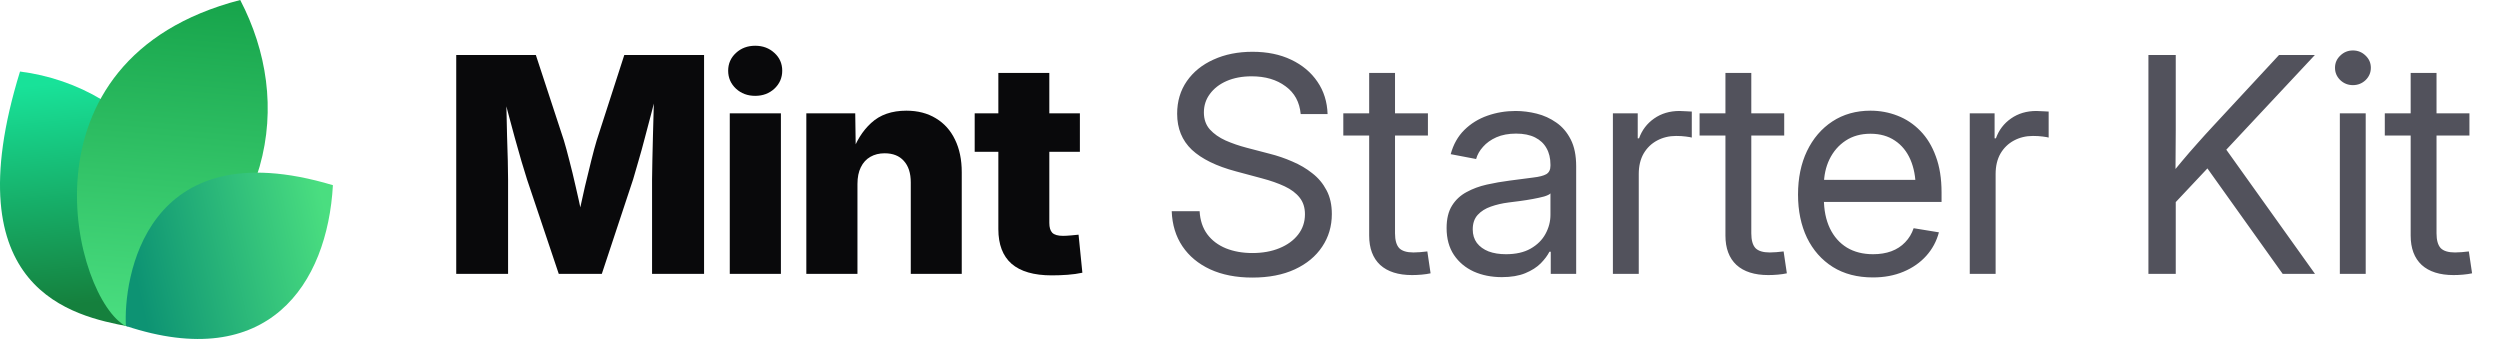
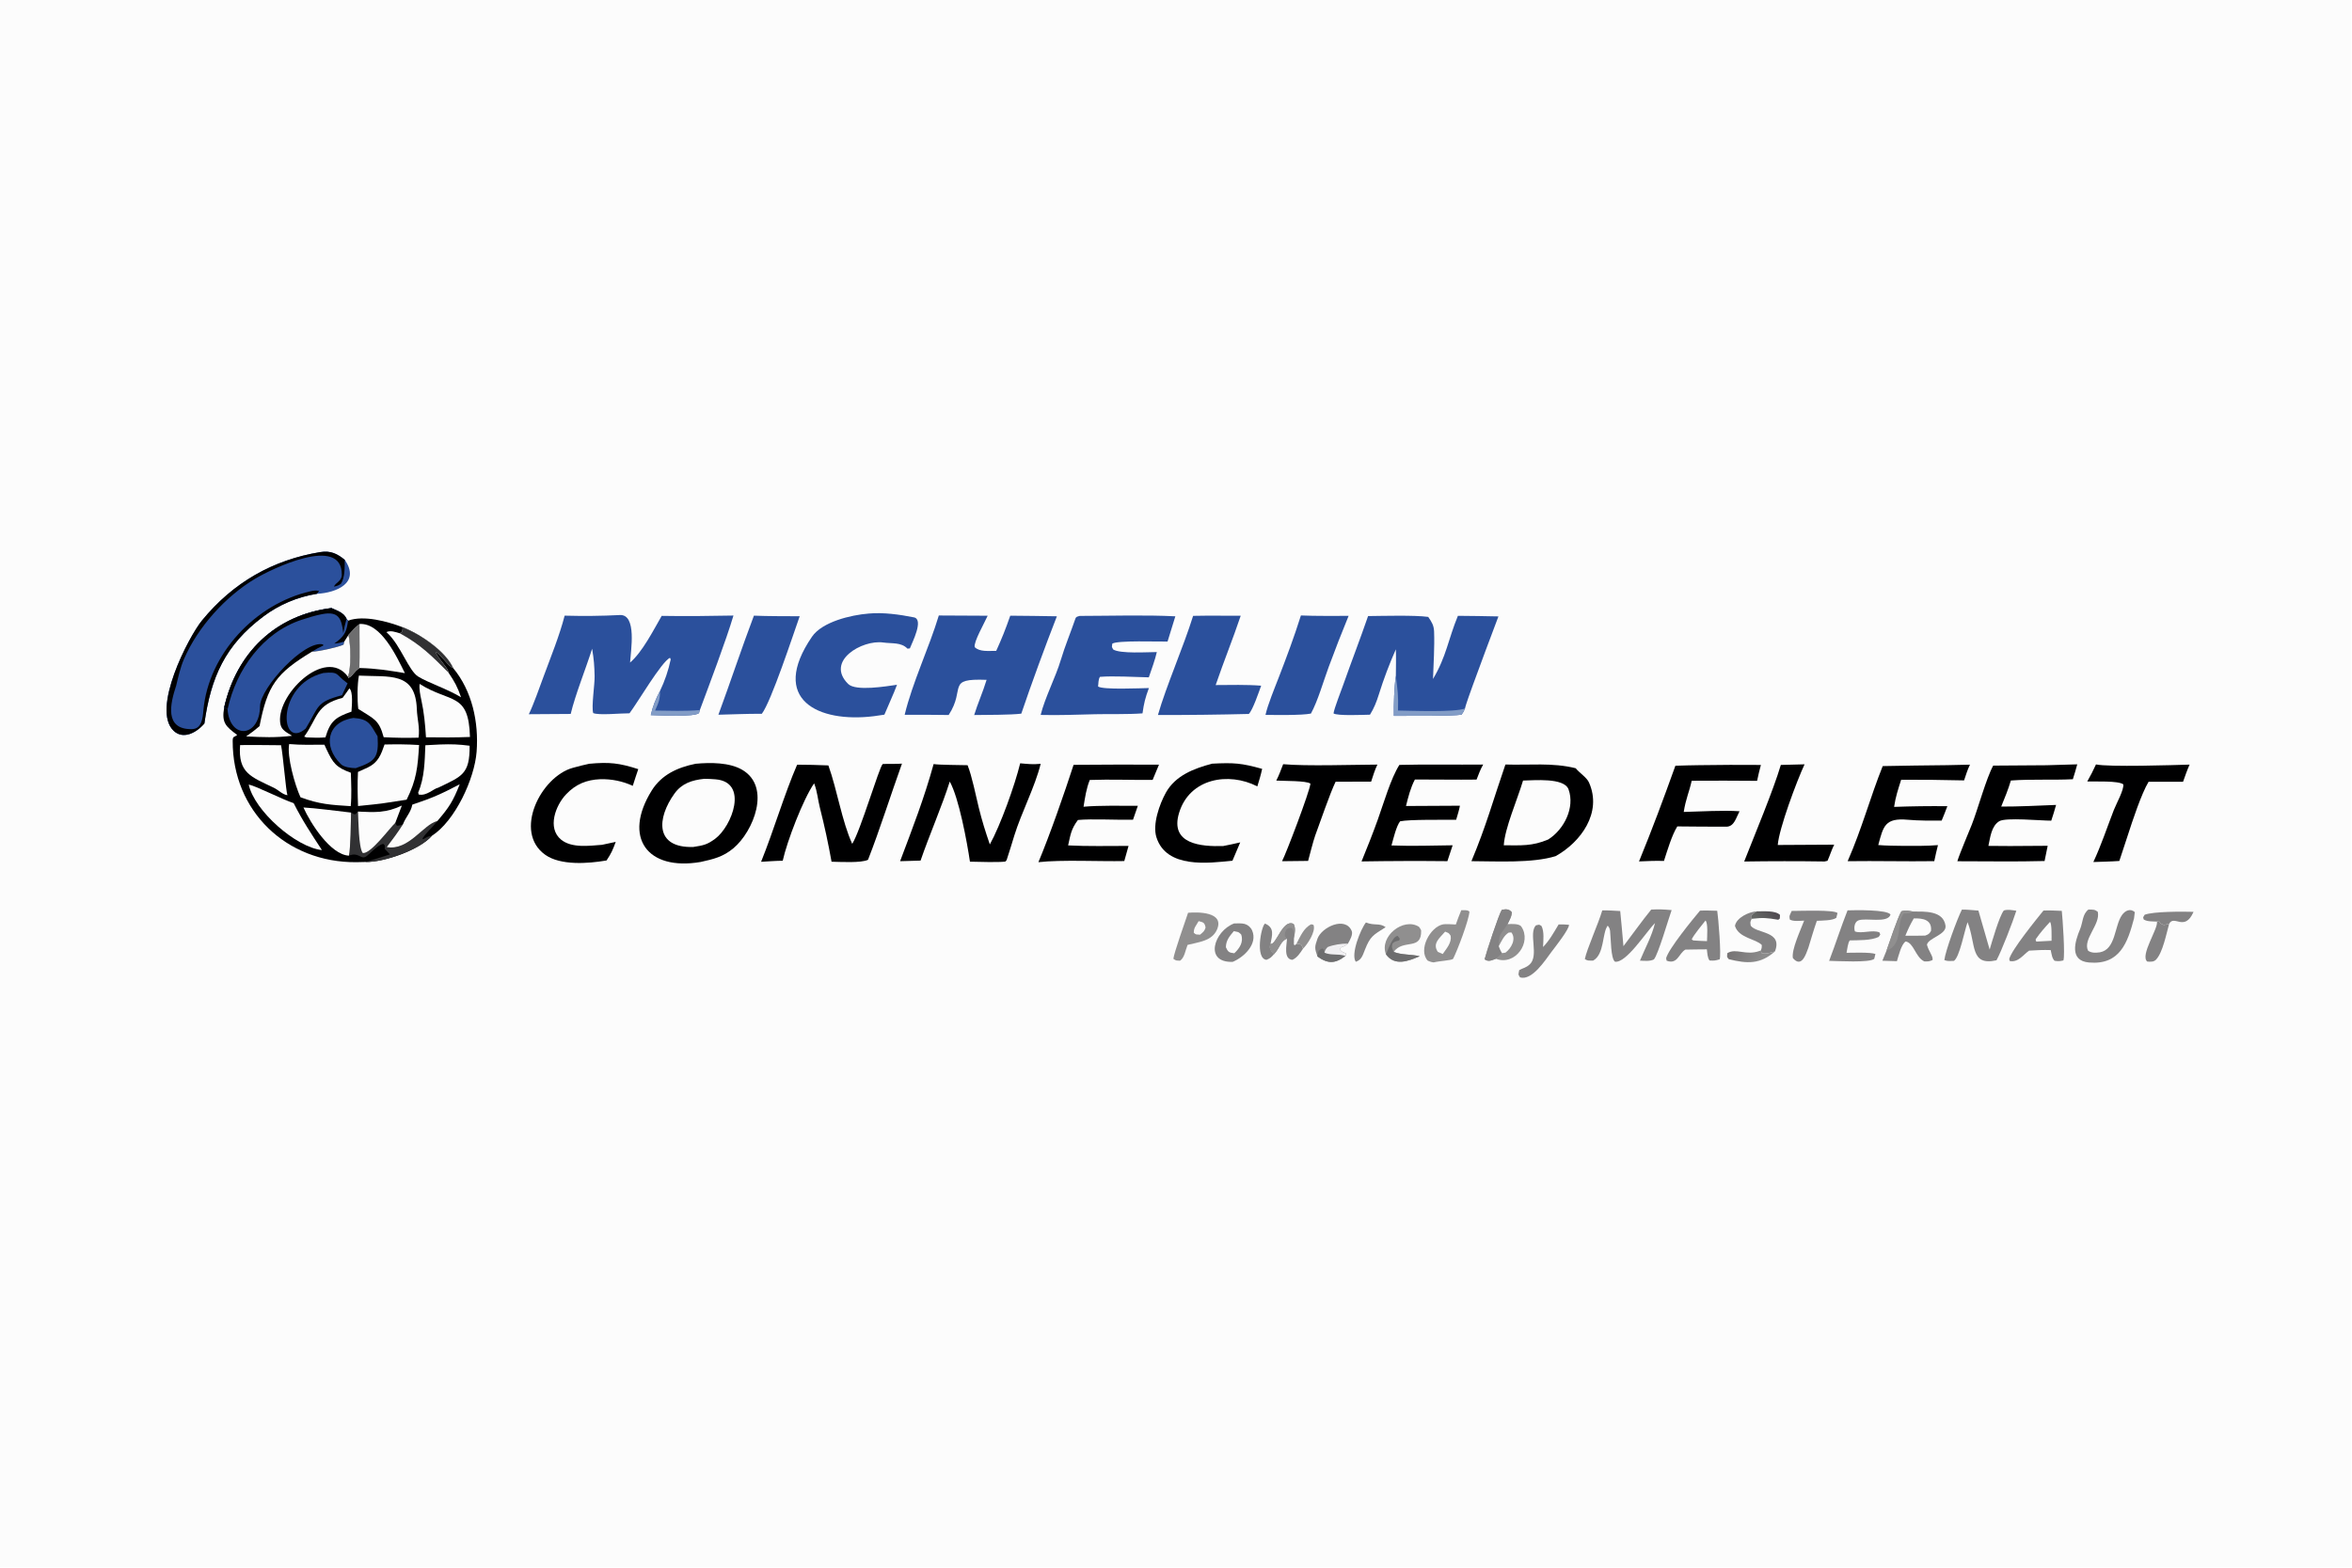
- <svg xmlns="http://www.w3.org/2000/svg" width="177" height="24" viewBox="0 0 177 24" fill="none">
-   <path d="M9.061 23.108C5.268 22.377 -3.391 20.627 1.417 5.064C9.634 6.099 16.973 14.064 9.061 23.108Z" fill="url(#paint0_linear_17557_2020)" />
-   <path d="M8.919 23.094C5.276 21.222 0.784 4.209 17.007 0C20.757 7.193 19.621 16.545 8.919 23.094Z" fill="url(#paint1_linear_17557_2020)" />
-   <path d="M8.914 23.079C8.735 19.882 10.159 9.085 23.57 13.111C23.181 20.123 18.984 26.418 8.914 23.079Z" fill="url(#paint2_linear_17557_2020)" />
-   <path d="M32.301 19.392V3.894H37.938L39.925 9.948C40.036 10.315 40.164 10.787 40.31 11.362C40.462 11.938 40.611 12.552 40.757 13.204C40.91 13.855 41.048 14.483 41.173 15.086C41.305 15.682 41.412 16.192 41.495 16.615H40.695C40.771 16.192 40.871 15.682 40.996 15.086C41.128 14.49 41.267 13.866 41.412 13.214C41.565 12.562 41.714 11.948 41.86 11.373C42.005 10.79 42.133 10.315 42.244 9.948L44.2 3.894H49.848V19.392H46.166V12.704C46.166 12.357 46.173 11.917 46.187 11.383C46.2 10.849 46.214 10.27 46.228 9.646C46.249 9.022 46.266 8.391 46.28 7.753C46.301 7.115 46.311 6.519 46.311 5.964H46.623C46.485 6.561 46.332 7.181 46.166 7.826C45.999 8.471 45.833 9.102 45.666 9.719C45.507 10.336 45.351 10.901 45.198 11.414C45.053 11.928 44.928 12.357 44.824 12.704L42.608 19.392H39.561L37.314 12.704C37.203 12.357 37.072 11.928 36.919 11.414C36.773 10.901 36.614 10.34 36.441 9.729C36.274 9.112 36.104 8.481 35.931 7.836C35.764 7.192 35.608 6.567 35.463 5.964H35.827C35.834 6.512 35.844 7.105 35.858 7.743C35.872 8.374 35.886 9.005 35.9 9.636C35.92 10.26 35.938 10.839 35.952 11.373C35.965 11.907 35.972 12.351 35.972 12.704V19.392H32.301ZM51.668 19.392V8.024H55.288V19.392H51.668ZM53.468 6.786C52.927 6.786 52.473 6.616 52.105 6.276C51.738 5.93 51.554 5.507 51.554 5.007C51.554 4.508 51.738 4.088 52.105 3.749C52.473 3.409 52.927 3.239 53.468 3.239C54.009 3.239 54.463 3.409 54.83 3.749C55.198 4.082 55.382 4.501 55.382 5.007C55.382 5.507 55.198 5.93 54.83 6.276C54.463 6.616 54.009 6.786 53.468 6.786ZM60.708 13.027V19.392H57.088V8.024H60.551L60.593 10.967H60.281C60.593 10.024 61.061 9.268 61.685 8.7C62.309 8.124 63.138 7.836 64.171 7.836C64.975 7.836 65.672 8.017 66.262 8.377C66.851 8.731 67.302 9.234 67.614 9.885C67.933 10.537 68.092 11.307 68.092 12.194V19.392H64.483V12.912C64.483 12.26 64.32 11.754 63.994 11.394C63.675 11.033 63.221 10.853 62.632 10.853C62.25 10.853 61.914 10.936 61.623 11.102C61.332 11.269 61.106 11.515 60.947 11.841C60.787 12.16 60.708 12.555 60.708 13.027ZM76.456 8.024V10.749H69.008V8.024H76.456ZM70.683 5.163H74.292V15.783C74.292 16.102 74.361 16.334 74.5 16.48C74.646 16.625 74.899 16.698 75.259 16.698C75.405 16.698 75.596 16.688 75.831 16.667C76.074 16.646 76.251 16.629 76.362 16.615L76.632 19.309C76.313 19.378 75.963 19.427 75.582 19.455C75.207 19.482 74.836 19.496 74.469 19.496C73.2 19.496 72.25 19.222 71.619 18.674C70.995 18.127 70.683 17.308 70.683 16.22V5.163Z" fill="#09090B" />
-   <path d="M88.667 19.652C87.523 19.652 86.528 19.458 85.682 19.07C84.843 18.681 84.188 18.137 83.716 17.437C83.245 16.736 82.992 15.908 82.957 14.951H84.933C84.968 15.596 85.148 16.14 85.474 16.584C85.8 17.021 86.24 17.354 86.795 17.582C87.35 17.804 87.974 17.915 88.667 17.915C89.388 17.915 90.026 17.801 90.581 17.572C91.143 17.343 91.583 17.024 91.902 16.615C92.228 16.199 92.391 15.717 92.391 15.169C92.391 14.698 92.266 14.306 92.017 13.994C91.767 13.675 91.413 13.408 90.956 13.193C90.498 12.978 89.954 12.787 89.323 12.621L87.502 12.132C86.123 11.765 85.082 11.255 84.382 10.603C83.689 9.944 83.342 9.095 83.342 8.055C83.342 7.174 83.571 6.404 84.028 5.746C84.486 5.087 85.117 4.577 85.921 4.217C86.726 3.849 87.645 3.666 88.678 3.666C89.718 3.666 90.63 3.853 91.413 4.227C92.204 4.602 92.824 5.122 93.275 5.787C93.726 6.446 93.965 7.209 93.993 8.076H92.089C92.013 7.23 91.656 6.574 91.018 6.11C90.387 5.638 89.586 5.403 88.615 5.403C87.95 5.403 87.36 5.513 86.847 5.735C86.341 5.957 85.946 6.262 85.661 6.651C85.377 7.032 85.235 7.469 85.235 7.961C85.235 8.447 85.377 8.849 85.661 9.168C85.946 9.48 86.317 9.74 86.774 9.948C87.232 10.149 87.724 10.319 88.251 10.457L89.884 10.884C90.439 11.023 90.977 11.206 91.496 11.435C92.023 11.657 92.495 11.934 92.911 12.267C93.334 12.593 93.67 12.995 93.92 13.474C94.17 13.945 94.294 14.504 94.294 15.149C94.294 16.015 94.066 16.788 93.608 17.468C93.157 18.148 92.512 18.681 91.673 19.07C90.834 19.458 89.832 19.652 88.667 19.652ZM101.097 8.024V9.594H95.106V8.024H101.097ZM96.937 5.163H98.767V16.521C98.767 17 98.865 17.347 99.059 17.562C99.26 17.77 99.6 17.874 100.078 17.874C100.21 17.874 100.366 17.867 100.546 17.853C100.733 17.832 100.903 17.815 101.056 17.801L101.285 19.351C101.097 19.392 100.886 19.423 100.65 19.444C100.414 19.465 100.189 19.475 99.974 19.475C98.996 19.475 98.244 19.236 97.717 18.758C97.197 18.272 96.937 17.579 96.937 16.677V5.163ZM106.33 19.621C105.595 19.621 104.932 19.489 104.343 19.226C103.754 18.955 103.285 18.564 102.939 18.05C102.592 17.53 102.419 16.896 102.419 16.147C102.419 15.495 102.547 14.965 102.804 14.556C103.06 14.146 103.403 13.828 103.833 13.599C104.263 13.363 104.742 13.186 105.269 13.068C105.796 12.95 106.333 12.857 106.881 12.787C107.574 12.69 108.132 12.617 108.555 12.569C108.978 12.52 109.287 12.441 109.481 12.33C109.675 12.212 109.772 12.014 109.772 11.737V11.654C109.772 11.203 109.679 10.815 109.492 10.489C109.311 10.163 109.041 9.91 108.68 9.729C108.32 9.549 107.872 9.459 107.338 9.459C106.805 9.459 106.34 9.546 105.945 9.719C105.556 9.892 105.241 10.118 104.998 10.395C104.755 10.665 104.593 10.953 104.509 11.258L102.71 10.915C102.897 10.222 103.22 9.65 103.677 9.199C104.135 8.748 104.679 8.412 105.31 8.19C105.941 7.968 106.607 7.857 107.307 7.857C107.8 7.857 108.295 7.92 108.795 8.044C109.301 8.169 109.765 8.381 110.188 8.679C110.611 8.97 110.951 9.369 111.208 9.875C111.464 10.374 111.593 11.005 111.593 11.768V19.392H109.793V17.822H109.7C109.568 18.085 109.363 18.359 109.086 18.643C108.809 18.921 108.444 19.153 107.994 19.34C107.543 19.527 106.988 19.621 106.33 19.621ZM106.621 17.998C107.321 17.998 107.904 17.867 108.368 17.603C108.84 17.333 109.19 16.986 109.419 16.563C109.654 16.133 109.772 15.682 109.772 15.211V13.692C109.703 13.769 109.554 13.841 109.325 13.911C109.096 13.973 108.829 14.032 108.524 14.088C108.226 14.143 107.921 14.192 107.609 14.233C107.304 14.275 107.033 14.309 106.798 14.337C106.354 14.393 105.938 14.49 105.549 14.628C105.168 14.76 104.86 14.954 104.624 15.211C104.388 15.467 104.27 15.811 104.27 16.241C104.27 16.615 104.367 16.934 104.561 17.198C104.762 17.461 105.04 17.662 105.393 17.801C105.747 17.933 106.156 17.998 106.621 17.998ZM114.193 19.392V8.024H115.951V9.792H116.045C116.253 9.209 116.61 8.741 117.116 8.388C117.622 8.034 118.219 7.857 118.905 7.857C119.058 7.857 119.217 7.864 119.384 7.878C119.55 7.885 119.682 7.892 119.779 7.899V9.74C119.716 9.719 119.578 9.695 119.363 9.667C119.155 9.639 118.922 9.625 118.666 9.625C118.174 9.625 117.726 9.733 117.324 9.948C116.922 10.163 116.603 10.471 116.367 10.874C116.138 11.276 116.024 11.758 116.024 12.319V19.392H114.193ZM126.322 8.024V9.594H120.33V8.024H126.322ZM122.161 5.163H123.992V16.521C123.992 17 124.089 17.347 124.283 17.562C124.484 17.77 124.824 17.874 125.302 17.874C125.434 17.874 125.59 17.867 125.77 17.853C125.958 17.832 126.127 17.815 126.28 17.801L126.509 19.351C126.322 19.392 126.11 19.423 125.874 19.444C125.639 19.465 125.413 19.475 125.198 19.475C124.221 19.475 123.468 19.236 122.941 18.758C122.421 18.272 122.161 17.579 122.161 16.677V5.163ZM132.604 19.642C131.502 19.642 130.555 19.396 129.765 18.903C128.974 18.404 128.364 17.714 127.934 16.834C127.511 15.946 127.3 14.927 127.3 13.775C127.3 12.611 127.511 11.584 127.934 10.697C128.364 9.802 128.964 9.102 129.734 8.596C130.51 8.089 131.408 7.836 132.428 7.836C133.1 7.836 133.738 7.954 134.341 8.19C134.952 8.426 135.489 8.783 135.954 9.261C136.425 9.74 136.793 10.343 137.056 11.071C137.327 11.792 137.462 12.645 137.462 13.63V14.296H128.433V12.735H136.463L135.631 13.297C135.631 12.541 135.506 11.876 135.257 11.3C135.007 10.725 134.643 10.277 134.165 9.958C133.686 9.632 133.107 9.469 132.428 9.469C131.748 9.469 131.162 9.632 130.67 9.958C130.177 10.284 129.796 10.725 129.526 11.279C129.262 11.827 129.13 12.441 129.13 13.12V14.046C129.13 14.864 129.273 15.572 129.557 16.168C129.841 16.757 130.243 17.211 130.763 17.53C131.283 17.842 131.901 17.998 132.615 17.998C133.093 17.998 133.523 17.929 133.905 17.79C134.293 17.645 134.619 17.433 134.882 17.156C135.153 16.879 135.354 16.546 135.486 16.157L137.275 16.449C137.108 17.08 136.81 17.634 136.38 18.113C135.95 18.591 135.413 18.966 134.768 19.236C134.123 19.507 133.402 19.642 132.604 19.642ZM139.459 19.392V8.024H141.217V9.792H141.311C141.519 9.209 141.876 8.741 142.382 8.388C142.888 8.034 143.485 7.857 144.171 7.857C144.324 7.857 144.483 7.864 144.649 7.878C144.816 7.885 144.948 7.892 145.045 7.899V9.74C144.982 9.719 144.844 9.695 144.629 9.667C144.421 9.639 144.188 9.625 143.932 9.625C143.439 9.625 142.992 9.733 142.59 9.948C142.188 10.163 141.869 10.471 141.633 10.874C141.404 11.276 141.29 11.758 141.29 12.319V19.392H139.459ZM153.429 14.961V12.715C153.783 12.257 154.136 11.82 154.49 11.404C154.844 10.981 155.204 10.565 155.572 10.156C155.939 9.74 156.314 9.327 156.695 8.918L161.355 3.894H163.893L157.277 10.967H157.184L153.429 14.961ZM152.108 19.392V3.894H154.043V9.241L154.022 12.559L154.043 13.505V19.392H152.108ZM161.615 19.392L155.967 11.477L157.173 9.969L163.903 19.392H161.615ZM165.661 19.392V8.024H167.492V19.392H165.661ZM166.587 6.027C166.24 6.027 165.942 5.909 165.692 5.673C165.443 5.43 165.318 5.139 165.318 4.799C165.318 4.459 165.443 4.172 165.692 3.936C165.942 3.693 166.24 3.572 166.587 3.572C166.934 3.572 167.232 3.693 167.482 3.936C167.731 4.172 167.856 4.459 167.856 4.799C167.856 5.139 167.731 5.43 167.482 5.673C167.232 5.909 166.934 6.027 166.587 6.027ZM174.836 8.024V9.594H168.844V8.024H174.836ZM170.675 5.163H172.506V16.521C172.506 17 172.603 17.347 172.797 17.562C172.998 17.77 173.338 17.874 173.816 17.874C173.948 17.874 174.104 17.867 174.284 17.853C174.472 17.832 174.641 17.815 174.794 17.801L175.023 19.351C174.836 19.392 174.624 19.423 174.388 19.444C174.153 19.465 173.927 19.475 173.712 19.475C172.735 19.475 171.982 19.236 171.455 18.758C170.935 18.272 170.675 17.579 170.675 16.677V5.163Z" fill="#52525C" />
+ <svg xmlns="http://www.w3.org/2000/svg" width="1409" height="939" viewBox="0 0 1409 939">
+   <path fill="#FCFCFC" transform="scale(1.12861 1.12861)" d="M0 0L1248 0L1248 832L0 832L0 0Z" />
+   <path fill="#000001" transform="scale(1.12861 1.12861)" d="M118.979 375.659C125.547 346.613 146.181 326.523 175.941 322.826C179.236 324.33 182.563 325.362 183.945 328.555L184.748 329.521C193 326.45 205.698 329.931 213.698 332.992C222.823 336.489 236.513 345.683 240.513 354.656C250.641 366.827 254.158 383.47 252.991 399.038C251.909 413.451 241.58 435.835 229.191 443.777C222.81 451.158 203.794 457.85 194.007 457.629C192.377 457.687 190.747 457.724 189.116 457.739C152.039 458.025 123.384 430.657 123.511 393.314C123.52 390.659 124.332 391.549 125.896 390.17C119.697 385.626 117.603 383.618 118.979 375.659Z" />
+   <path fill="#2B509C" transform="scale(1.12861 1.12861)" d="M118.979 375.659C125.547 346.613 146.181 326.523 175.941 322.826C179.236 324.33 182.563 325.362 183.945 328.555L184.748 329.521C184.11 334.483 183.206 337.231 179.093 340.449C178.553 340.869 178.002 341.276 177.441 341.669C179.407 341.565 180.848 341.108 182.743 340.624L182.35 342.252C179.918 343.518 168.215 346.107 165.626 345.95C167.958 344.494 169.049 343.884 171.569 342.755L171.487 342.142C161.736 339.568 138.172 365.117 138.034 374.895C137.797 391.704 121.882 392.722 120.775 376.492L118.979 375.659Z" />
+   <path fill="#000001" transform="scale(1.12861 1.12861)" d="M118.979 375.659C125.547 346.613 146.181 326.523 175.941 322.826C179.236 324.33 182.563 325.362 183.945 328.555C183.178 331.197 182.75 333.382 182.22 336.072C181.294 328.497 179.865 324.412 171.14 326.013C167.412 326.697 163.135 328.049 160.035 329.071C139.342 335.889 125.376 355.632 120.874 376.286C120.841 376.355 120.808 376.423 120.775 376.492L118.979 375.659Z" />
+   <path fill="#FCFCFC" transform="scale(1.12861 1.12861)" d="M184.972 337.091C186.206 342.095 186.503 354.587 184.705 359.272C172.569 342.72 145.501 369.963 148.913 384.756C149.623 387.838 152.494 388.975 155.013 390.629C146.202 391.7 139.523 391.429 130.657 390.957C133.456 389.043 135.168 387.72 137.757 385.522C141.955 363.917 146.542 357.484 165.626 345.95C168.215 346.107 179.918 343.518 182.35 342.252L182.743 340.624L184.972 337.091Z" />
+   <path fill="#313133" transform="scale(1.12861 1.12861)" d="M190.026 430.871C198.923 431.335 204.993 431.648 213.273 427.699L209.79 436.888L210.68 438.397C212.198 438.322 212.519 438.131 213.897 437.609C211.106 442.033 208.423 445.559 205.274 449.726C217.018 451.811 224.692 437.606 232.121 435.918L231.779 436.363C229.112 439.776 226.661 441.521 224.241 445.189L224.591 445.534C226.165 444.709 227.47 443.791 229.191 443.777C222.81 451.158 203.794 457.85 194.007 457.629C196.349 457.038 203.89 454.556 206.998 453.614L204.192 450.658L204.299 448.903L203.48 448.033C200.512 448.345 195.784 453.965 194.086 454.856C191.342 456.297 190.326 452.208 185.206 454.274C186.093 450.554 186.231 436.072 186.335 431.399C187.324 432.098 187.364 432.036 188.553 432.351L190.026 430.871Z" />
+   <path fill="#FCFCFC" transform="scale(1.12861 1.12861)" d="M190.026 430.871C198.923 431.335 204.993 431.648 213.273 427.699L209.79 436.888C207.031 439.34 196.53 453.806 192.501 452.814C190.315 449.709 190.282 435.529 190.026 430.871Z" />
+   <path fill="#FCFCFC" transform="scale(1.12861 1.12861)" d="M213.698 332.992C222.823 336.489 236.513 345.683 240.513 354.656C238.032 353.842 234.994 348.713 231.77 346.322L231.367 346.567C233.763 351.188 237.783 354.438 238.047 357.084C241.244 361.791 242.893 364.79 244.718 370.166C236.995 365.561 227.355 362.524 221.967 359.188C216.918 356.062 212.712 342.721 205.671 336.123L205.1 335.593C207.225 334.509 210.03 335.58 212.26 336.232C213.933 335.161 213.61 334.699 213.698 332.992Z" />
+   <path fill="#313133" transform="scale(1.12861 1.12861)" d="M213.698 332.992C222.823 336.489 236.513 345.683 240.513 354.656C238.032 353.842 234.994 348.713 231.77 346.322L231.367 346.567C233.763 351.188 237.783 354.438 238.047 357.084C229.163 348.217 223.328 342.259 212.26 336.232C213.933 335.161 213.61 334.699 213.698 332.992Z" />
+   <path fill="#FCFCFC" transform="scale(1.12861 1.12861)" d="M190.858 331.275C202.278 330.558 210.619 348.692 214.906 357.366C206.084 355.93 199.654 354.851 190.734 354.647C187.892 356.603 186.756 359.42 184.862 359.886L184.705 359.272C186.503 354.587 186.206 342.095 184.972 337.091C187.108 334.75 188.419 333.28 190.858 331.275Z" />
+   <path fill="#6D6D6E" transform="scale(1.12861 1.12861)" d="M184.972 337.091C187.108 334.75 188.419 333.28 190.858 331.275C190.777 338.223 191.15 348.052 190.734 354.647C187.892 356.603 186.756 359.42 184.862 359.886L184.705 359.272C186.503 354.587 186.206 342.095 184.972 337.091Z" />
+   <path fill="#FCFCFC" transform="scale(1.12861 1.12861)" d="M218.844 427.188C229.686 423.564 234.03 421.608 244.02 416.374C240.445 425.414 238.42 428.599 232.121 435.918C224.692 437.606 217.018 451.811 205.274 449.726C208.423 445.559 211.106 442.033 213.897 437.609C215.413 433.678 218.119 431.277 218.844 427.188Z" />
+   <path fill="#FCFCFC" transform="scale(1.12861 1.12861)" d="M161.066 428.69C166.974 428.976 179.94 430.667 186.335 431.399C186.231 436.072 186.093 450.554 185.206 454.274C175.407 453.805 164.73 436.949 161.066 428.69Z" />
+   <path fill="#FCFCFC" transform="scale(1.12861 1.12861)" d="M190.507 358.679C206.624 359.527 220.6 356.378 221.261 376.59C221.421 381.464 222.95 386.515 222.155 391.636C215.5 391.799 210.304 391.725 203.655 391.394C201.151 381.905 198.273 381.624 190.162 376.359C189.606 371.575 189.621 363.326 190.507 358.679Z" />
+   <path fill="#FCFCFC" transform="scale(1.12861 1.12861)" d="M153.494 395.018C159.51 395.58 166.103 395.393 172.193 395.355C172.56 396.17 172.932 396.982 173.309 397.792C176.812 405.307 178.535 407.444 186.234 410.254C186.41 416.077 186.726 422.215 186.159 427.99C175.63 427.326 169.516 427.002 159.495 423.265C156.525 416.785 152.236 401.63 153.494 395.018Z" />
+   <path fill="#FCFCFC" transform="scale(1.12861 1.12861)" d="M204.119 395.251C210.747 395.12 215.846 395.123 222.446 395.529C221.737 407.271 221.113 413.977 215.837 424.559C212.732 425.016 209.63 425.492 206.532 425.987C201.774 426.831 194.987 427.388 190.047 427.928C189.814 421.406 189.69 416.317 190.016 409.822C191.793 409.05 193.556 408.248 195.305 407.415C200.81 404.734 202.235 400.638 204.119 395.251Z" />
+   <path fill="#2B509C" transform="scale(1.12861 1.12861)" d="M187.605 381.161C195.831 381.723 196.467 384.407 200.41 390.897C201.145 402.162 199.248 404.243 188.812 407.815C186.404 407.775 182.65 407.35 180.984 405.731C171.311 396.334 173.405 383.3 187.605 381.161Z" />
+   <path fill="#2B509C" transform="scale(1.12861 1.12861)" d="M171.618 357.295C180.291 356.472 177.952 358.064 184.045 362.447L184.502 362.771L181.542 369.103C167.559 372.781 169.442 375.018 162.279 386.786C148.512 398.745 146.262 363.601 171.618 357.295Z" />
+   <path fill="#FCFCFC" transform="scale(1.12861 1.12861)" d="M222.735 363.089C239.158 373.484 248.811 367.262 249.458 391.267C241.428 391.581 234.112 391.53 226.104 391.426C225.686 384.635 225.104 378.355 223.658 371.688C223.073 368.99 222.414 365.825 222.735 363.089Z" />
+   <path fill="#FCFCFC" transform="scale(1.12861 1.12861)" d="M233.715 395.243C239.508 395.033 243.558 395.158 249.278 395.913C249.397 411.13 245.162 412.109 232.647 418.174C230.13 418.645 226.483 422.756 222.208 421.797L221.981 420.716C225.361 412.909 225.427 404.102 225.785 395.651L233.715 395.243Z" />
+   <path fill="#FCFCFC" transform="scale(1.12861 1.12861)" d="M127.446 395.569C134.574 395.453 142.038 395.607 149.193 395.646C150.192 400.483 151.811 420.183 152.566 422.179C149.901 421.806 147.873 419.451 145.359 418.233C133.349 412.415 126.267 410.525 127.446 395.569Z" />
+   <path fill="#FCFCFC" transform="scale(1.12861 1.12861)" d="M132.029 416.524C135.815 417.23 150.065 424.532 155.88 426.402C160.585 435.771 165.167 442.553 170.876 451.308C157.139 449.885 134.958 430.419 132.029 416.524Z" />
+   <path fill="#FCFCFC" transform="scale(1.12861 1.12861)" d="M185.459 365.455C187.554 367.365 186.724 374.868 186.564 377.812C178.098 380.775 175.301 382.79 172.746 391.475C169.197 391.783 166.279 391.626 162.746 391.493L161.454 391.097C168.884 380.735 167.532 374.212 181.862 370.472C183.033 368.982 184.338 367.031 185.459 365.455Z" />
+   <path fill="#2B509C" transform="scale(1.12861 1.12861)" d="M351.224 326.969C364.232 327.199 376.325 327.041 389.318 326.797C385.442 339.892 376.471 363.561 371.479 376.972L371.013 378.59C368.551 380.769 349.944 379.772 345.435 379.659C346.557 374.778 347.976 371.311 350.282 366.909C352.871 361.549 354.797 355.893 356.019 350.067L355.614 349.214C351.057 351.438 338.696 372.614 334.138 378.691C329.536 378.648 317.874 379.875 314.873 378.576C313.834 375.245 315.727 363.379 315.621 358.927C315.488 353.362 315.255 350.063 314.292 344.418C310.871 355.265 305.445 368.545 302.925 379.035L280.702 379.181C283.079 374.386 286.555 364.52 288.52 359.195C292.217 349.175 297.131 337.05 299.708 326.852C309.634 327.116 319.203 327.037 329 326.528C338.187 326.05 334.804 345.606 334.433 351.768C340.938 346.228 346.811 334.628 351.224 326.969Z" />
+   <path fill="#829CC6" transform="scale(1.12861 1.12861)" d="M350.282 366.909C350.459 371.347 349.488 373.141 347.724 377.237C355.441 377.329 363.85 377.641 371.479 376.972L371.013 378.59C368.551 380.769 349.944 379.772 345.435 379.659C346.557 374.778 347.976 371.311 350.282 366.909Z" />
+   <path fill="#2B509C" transform="scale(1.12861 1.12861)" d="M773.851 326.941C781.023 326.991 788.195 327.097 795.365 327.257C790.758 339.407 786.226 351.584 781.769 363.789C781.016 365.904 777.901 374.375 777.628 376.133C776.94 377.739 776.803 378.005 775.796 379.425C771.181 380.25 745.843 380.026 739.867 380.044C739.726 373.965 740.055 364.701 740.92 358.711C740.944 354.271 741.088 349.081 740.913 344.715C737.403 352.685 734.485 360.38 731.887 368.686C730.666 372.589 729.368 375.951 727.186 379.434C723.821 379.489 709.754 380.157 707.833 378.749C708.186 376.083 711.843 366.817 713.023 363.466C717.292 351.348 722.002 339.212 726.179 327.071C734.062 326.993 750.892 326.516 758.102 327.514C759.95 330.223 761.093 331.953 761.214 335.333C761.511 343.606 760.917 352.193 760.644 360.466C767.771 348.47 768.675 339.545 773.851 326.941Z" />
+   <path fill="#829CC6" transform="scale(1.12861 1.12861)" d="M739.867 380.044C739.726 373.965 740.055 364.701 740.92 358.711C741.848 366.691 742.308 368.998 742.057 377.22C749.044 377.305 772.086 378.263 777.628 376.133C776.94 377.739 776.803 378.005 775.796 379.425C771.181 380.25 745.843 380.026 739.867 380.044Z" />
+   <path fill="#2B509C" transform="scale(1.12861 1.12861)" d="M108.49 384.12C103.923 389.404 97.047 392.6 92.194 388.011C80.103 376.575 100.146 338.033 107.247 329.373C123.764 309.232 144.782 297.254 170.014 293.102C175.576 292.186 179.161 294.082 183.004 297.221C191.495 309.507 178.413 314.742 168.247 315.253C157.928 316.894 148.164 321.026 139.801 327.291C119.438 342.547 111.936 359.627 108.49 384.12Z" />
+   <path fill="#000001" transform="scale(1.12861 1.12861)" d="M108.49 384.12C103.923 389.404 97.047 392.6 92.194 388.011C80.103 376.575 100.146 338.033 107.247 329.373C123.764 309.232 144.782 297.254 170.014 293.102C175.576 292.186 179.161 294.082 183.004 297.221C182.92 301.346 183.157 306.52 180.928 309.975C179.302 310.985 179.161 310.996 177.274 311.454C177.984 309.316 181.413 308.701 181.433 305.083C181.545 283.798 144.089 302.066 135.472 307.215C119.629 316.681 104.991 332.952 97.647 349.911C95.69 354.428 94.681 359.243 93.509 364.018C90.409 373.401 87.056 387.322 101.799 387.101C107.15 387.021 107.584 381.274 107.954 377.143C110.65 347.055 135.682 320.509 164.786 313.924C166.325 313.576 167.724 313.372 169.361 313.697L168.247 315.253C157.928 316.894 148.164 321.026 139.801 327.291C119.438 342.547 111.936 359.627 108.49 384.12Z" />
+   <path fill="#2B509C" transform="scale(1.12861 1.12861)" d="M498.324 326.766L524.25 326.895C522.494 330.837 516.707 340.882 517.376 343.558C520.004 346.198 524.797 345.512 528.791 345.547C531.907 338.679 533.747 334.044 536.242 326.874C544.418 326.89 552.8 327.082 560.991 327.186C554.894 342.793 547.401 363.201 542.103 378.882C536.538 379.595 523.25 379.531 517.096 379.613C518.855 373.757 521.662 367.6 523.682 360.933C501.881 360.086 512.854 365.384 503.548 379.599C495.765 379.486 487.982 379.45 480.199 379.492C484.294 362.346 493.113 344.033 498.324 326.766Z" />
+   <path fill="#000001" transform="scale(1.12861 1.12861)" d="M369.247 405.484C376.992 404.769 387.206 404.709 394.024 408.729C409.431 417.814 399.966 441.342 389.356 450.287C383.846 454.933 378.643 456.13 371.866 457.626C343.523 462.462 330.5 444.589 345.898 419.75C351.168 411.249 359.712 407.408 369.247 405.484Z" />
+   <path fill="#FCFCFC" transform="scale(1.12861 1.12861)" d="M373.738 413.487C375.789 413.464 377.652 413.581 379.687 413.737C397.591 415.11 388.546 438.735 379.549 445.353C375.267 448.504 373.274 448.823 368.002 449.665C347.55 450.287 348.594 434.414 358.014 421.313C361.916 415.886 367.3 414.168 373.738 413.487Z" />
+   <path fill="#000001" transform="scale(1.12861 1.12861)" d="M799.075 405.883C811.735 406.3 824.014 404.768 836.377 407.865C838.314 410.306 842.228 412.728 843.428 415.417C850.585 431.451 839.081 447.098 825.72 454.532C813.351 458.341 794.606 457.248 781.031 457.191C788.936 438.388 792.646 424.473 799.075 405.883Z" />
+   <path fill="#FCFCFC" transform="scale(1.12861 1.12861)" d="M808.432 414.396C814.111 414.322 830.276 412.703 832.587 419.101C836.064 428.728 830.228 440.374 821.791 445.687C813.253 449.307 807.361 448.8 798.207 448.765C798.757 439.614 805.382 424.629 808.432 414.396Z" />
+   <path fill="#2B509C" transform="scale(1.12861 1.12861)" d="M573.123 326.993C588.847 326.972 608.45 326.394 623.869 327.204L619.733 340.608C614.72 340.71 593.368 339.91 590.426 341.689C590.161 343.791 589.972 343.032 590.86 344.796C594.576 347.16 608.938 346.213 614.043 346.181C613.085 350.393 611.205 355.444 609.789 359.607C602.52 359.422 590.812 358.78 583.886 359.331C583.025 360.367 583.005 362.966 582.858 364.458C585.345 366.3 605.471 365.358 609.846 365.289C607.906 370.416 607.19 373.416 606.443 378.732C598.329 379.327 589.54 378.995 581.346 379.186C571.705 379.41 562.014 379.819 552.382 379.565C554.573 370.515 560.332 359.578 563.104 350.278C565.24 343.114 568.385 335.57 570.813 328.465C571.221 327.273 571.952 327.375 573.123 326.993Z" />
+   <path fill="#2B509C" transform="scale(1.12861 1.12861)" d="M461.088 325.74C468.835 325.024 477.478 326.238 485.092 327.753C490.51 328.83 484.177 341.104 482.947 344.245L481.681 344.366C478.348 340.876 473.499 341.771 468.841 341.11C457.587 339.515 437.91 350.994 450.226 363.134C454.252 367.102 470.431 364.363 476.13 363.553C475.202 366.148 473.965 368.893 472.874 371.447L469.438 379.418C467.554 379.723 465.665 379.996 463.772 380.238C434.358 383.858 408.158 371.441 430.999 338.036C436.387 330.156 451.541 326.501 461.088 325.74Z" />
+   <path fill="#2B509C" transform="scale(1.12861 1.12861)" d="M633.307 326.958C641.484 326.781 650.338 326.917 658.561 326.905C654.494 339.069 649.49 351.321 645.279 363.702C653.016 363.664 661.799 363.422 669.425 364.037C668.236 367.272 664.95 377.037 662.861 379.04C646.786 379.441 630.708 379.629 614.629 379.604C618.973 364.349 628.129 343.598 633.307 326.958Z" />
+   <path fill="#000001" transform="scale(1.12861 1.12861)" d="M468.529 405.628C471.906 405.416 475.132 405.706 478.766 405.413C472.948 421.581 466.872 440.858 460.745 456.458C457.185 458.252 445.988 457.565 441.386 457.487C439.62 447.617 437.676 438.597 435.211 428.88C434.03 424.223 433.923 420.552 432.14 415.877C426.311 424.286 417.753 446.632 415.47 456.966C411.801 456.995 407.684 457.321 403.987 457.53C410.693 440.926 416.341 421.578 423.12 405.979C428.649 405.992 434.177 406.12 439.701 406.362C444.419 419.528 446.882 436.027 452.357 448.007C456.684 441.233 466.652 407.368 468.529 405.628Z" />
+   <path fill="#000001" transform="scale(1.12861 1.12861)" d="M541.513 405.238C545.738 405.624 548.111 405.92 552.394 405.511C549.34 417.837 542.187 431.322 538.378 443.653C537.049 447.955 535.74 452.392 534.314 456.627L533.639 457.407C529.686 457.921 519.3 457.529 514.847 457.464C513.29 446.942 508.97 423.537 504.129 414.939C500.267 427.302 493.194 443.626 488.632 456.893L477.776 457.205C484.539 439.229 490.456 424.099 495.567 405.644C498.597 406.148 509.649 406.121 513.593 406.254C516.036 412.45 517.851 422.005 519.517 428.723C521.314 435.965 522.959 441.199 525.402 448.312C531.042 438.171 538.74 416.685 541.513 405.238Z" />
+   <path fill="#000001" transform="scale(1.12861 1.12861)" d="M1033.43 406.233L1045.65 405.962C1044.33 408.688 1043.49 411.446 1042.53 414.316C1031.4 414.053 1020.27 413.936 1009.13 413.964C1007.48 419.203 1006.18 422.936 1005.39 428.385C1014.81 428.03 1024.23 427.905 1033.65 428.011C1032.74 430.592 1031.66 433.136 1030.62 435.672C1025.03 435.701 1018.27 435.715 1012.72 435.214C1000.48 434.106 999.693 438.592 996.975 448.643C1001.52 449.013 1006.31 449.009 1010.89 449.087C1016.87 449.086 1022.69 449.163 1028.66 448.677C1027.95 451.347 1027.32 454.456 1026.71 457.187C1011.41 457.416 996.092 456.985 980.73 457.205C988.398 439.731 992.658 423.372 999.338 406.721C1010.7 406.5 1022.07 406.337 1033.43 406.233Z" />
+   <path fill="#000001" transform="scale(1.12861 1.12861)" d="M1086.11 406.271L1102.6 405.791C1101.95 408.401 1101.07 411.103 1100.27 413.69C1089.32 414.236 1078.24 413.566 1067.37 414.374C1065.89 419.342 1064.19 423.419 1062.24 428.211C1071.31 428.262 1082.23 427.696 1091.36 427.34C1090.63 430.159 1089.7 432.918 1088.81 435.69C1083.49 435.731 1064.61 433.867 1061.19 435.986C1056.96 438.6 1056.42 444.656 1055.44 449.084L1066.9 449.165L1086.91 449.037L1085.26 457.112C1070.23 457.538 1054.09 457.221 1038.96 457.236C1040.23 453.006 1044.78 442.494 1046.61 437.844C1049.8 429.778 1054.26 413.248 1057.99 406.464L1086.11 406.271Z" />
+   <path fill="#000001" transform="scale(1.12861 1.12861)" d="M742.787 406.091C757.289 405.715 772.636 406.055 787.261 405.906C785.735 408.592 784.871 411.018 783.756 413.887C772.962 414.031 761.877 413.803 751.029 413.835C748.675 418.3 747.517 423.059 746.296 427.908L774.926 427.758C774.517 430.053 773.59 432.931 772.922 435.234C766.364 435.281 748.173 434.978 743.167 436.03C741.147 438.594 739.534 445.478 738.602 448.855C748.489 449.238 761.06 448.949 771.061 448.767L768.273 457.19C753.085 457.036 737.896 457.082 722.709 457.329C725.825 449.702 728.555 442.848 731.339 435.114C734.346 426.759 738.237 413.215 742.787 406.091Z" />
+   <path fill="#000001" transform="scale(1.12861 1.12861)" d="M569.859 406.055C584.968 405.93 600.078 405.897 615.188 405.956L611.817 414.047C600.665 414.176 589.6 413.674 578.446 414.088C576.578 418.79 575.942 423.352 575.146 428.296C583.798 427.538 595.109 427.819 603.964 427.807L601.403 435.183C593.078 435.391 579.567 434.622 572.162 435.329C568.548 440.188 568.252 442.988 566.959 448.829C576.903 449.36 588.919 449.105 599.028 449.101L596.767 457.136C583.747 457.415 563.393 456.341 551.191 457.734C557.367 442.971 564.949 421.177 569.859 406.055Z" />
+   <path fill="#2B509C" transform="scale(1.12861 1.12861)" d="M690.521 326.751C698.747 327.093 707.564 326.957 715.838 326.97C712.129 335.963 708.67 344.902 705.295 354.017C702.557 361.409 699.519 372.131 695.837 378.839C690.919 379.838 677.339 379.574 671.728 379.541C672.876 374.23 676.637 365.15 678.782 359.592C683.108 348.388 686.911 338.211 690.521 326.751Z" />
+   <path fill="#2B509C" transform="scale(1.12861 1.12861)" d="M400.177 326.854C408.049 327.173 416.566 327.109 424.475 327.164C420.936 337.15 409.33 372.528 404.371 378.967C396.806 378.87 388.947 379.308 381.326 379.45C387.645 362.302 393.848 343.558 400.177 326.854Z" />
+   <path fill="#000001" transform="scale(1.12861 1.12861)" d="M901.961 406.233C912.867 406.059 923.775 406.02 934.682 406.115C933.873 408.957 933.296 411.665 932.668 414.551C921.094 414.441 909.521 414.425 897.947 414.504C896.634 420.52 894.844 423.96 893.721 431.063C902.76 430.861 914.618 430.074 923.344 430.699C921.488 434.188 920.578 438.614 916.652 438.891C907.907 438.945 899.058 438.811 890.304 438.749C887.377 443.479 884.982 451.664 883.222 457.082C878.752 456.915 874.453 457.146 869.99 457.328C877.179 439.771 882.87 424.425 889.3 406.533C893.4 406.352 897.833 406.326 901.961 406.233Z" />
+   <path fill="#000001" transform="scale(1.12861 1.12861)" d="M312.741 405.49C323.495 404.495 328.698 405.099 338.791 408.34C337.765 411.228 336.824 414.279 335.877 417.204C330.463 414.715 324.548 413.511 318.593 413.685C311.406 413.967 305.539 416.341 300.511 421.687C294.948 427.489 290.31 439.59 297.806 445.749C303.454 450.389 312.837 449.011 319.527 448.522L326.832 446.958C325.139 451.473 324.611 452.784 321.955 456.824C311.895 458.553 297.496 459.514 289.458 453.844C272.269 441.718 287.048 412.323 304.051 407.648C307.291 406.758 309.71 406.124 312.741 405.49Z" />
+   <path fill="#000001" transform="scale(1.12861 1.12861)" d="M643.427 405.434C654.896 404.858 658.925 405.109 669.943 408.201C669.239 411.493 668.375 414.277 667.39 417.501C652.173 409.674 631.437 413.149 625.848 431.584C620.811 448.203 637.568 449.536 649.274 449.163C652.194 448.647 655.387 447.872 658.309 447.227L654.191 456.935C641.529 458.247 619.112 461.248 613.825 444.505C611.661 437.653 615.463 426.966 618.801 420.904C623.848 411.741 633.801 407.954 643.427 405.434Z" />
+   <path fill="#000001" transform="scale(1.12861 1.12861)" d="M681.1 405.718C693.565 406.828 717.637 405.992 731.122 405.925C729.795 408.587 728.749 412.095 727.794 414.978L708.942 415.015C705.842 421.437 700.846 436.231 698.109 443.58C696.881 447.127 695.386 453.262 694.339 457.054L680.514 457.211C682.656 453.161 695.146 420.423 695.583 416.035C693.511 414.414 681.31 414.657 677.44 414.415C678.782 411.925 680.04 408.424 681.1 405.718Z" />
+   <path fill="#000001" transform="scale(1.12861 1.12861)" d="M1112.55 405.832C1119.27 407.3 1153.34 406.198 1162.24 405.933C1160.98 408.653 1159.8 412.192 1158.75 415.062L1140.46 415.056C1136.65 421.351 1131.78 436.175 1129.49 443.281L1124.94 457.084C1120.46 457.411 1115.67 457.493 1111.15 457.651C1115.36 448.677 1118.43 439.289 1122.01 430.061C1123.27 426.834 1127.56 419.087 1127.03 416.405C1124.36 414.399 1112.33 415.014 1107.92 414.867C1109.75 411.638 1111.01 409.205 1112.55 405.832Z" />
+   <path fill="#000001" transform="scale(1.12861 1.12861)" d="M945.26 406.107L957.861 405.783C953.732 414.602 944.316 439.817 943.629 448.604L973.592 448.437C972.295 450.95 971.294 454.222 970.037 457.014L968.449 457.358C954.237 457.152 940.022 457.16 925.81 457.38C931.213 443.612 941.264 419.639 945.26 406.107Z" />
+   <path fill="#838283" transform="scale(1.12861 1.12861)" d="M876.457 482.902C880.753 482.656 883.097 482.824 887.307 483.171C885.551 488.009 880.185 506.766 877.866 509.382C875.674 510.445 872.962 510.096 870.479 510.013C873.398 502.985 876.57 497.556 878.491 490.056C873.817 494.658 863.183 511.553 857.189 510.56C854.933 508.631 855.114 498.597 854.622 494.112C854.26 492.561 854.26 492.635 853.381 491.426C850.32 495.352 851.736 506.69 845.59 510.005C843.473 509.915 842.78 510.241 841.233 509.17C842.262 503.899 848.403 490.447 850.481 483.338C853.458 483.248 856.986 483.517 860.008 483.672C860.659 489.82 861.158 496.155 861.72 502.327C866.448 496.156 871.631 488.808 876.457 482.902Z" />
+   <path fill="#838283" transform="scale(1.12861 1.12861)" d="M1001.35 504.691C1002.84 500.527 1007.31 487.011 1009.25 483.817C1011.47 483.081 1013.06 483.559 1015.39 483.921C1021.41 483.991 1031.43 483.28 1032.67 491.382C1033.42 496.256 1023.51 497.93 1022.82 501.559C1023.77 505.173 1026.27 507.791 1025.79 509.696C1023.87 510.508 1023.49 510.455 1021.39 510.408C1016.68 508.181 1015.88 500.499 1011.5 499.832C1009.17 501.426 1007.81 507.306 1006.88 510.296L999.161 510.057L1001.35 504.691Z" />
+   <path fill="#908F8F" transform="scale(1.12861 1.12861)" d="M1001.35 504.691C1002.84 500.527 1007.31 487.011 1009.25 483.817C1011.47 483.081 1013.06 483.559 1015.39 483.921C1013.68 485.126 1012.63 484.925 1010.63 484.976C1006.3 489.343 1010.6 501.502 1001.35 504.691Z" />
+   <path fill="#FCFCFC" transform="scale(1.12861 1.12861)" d="M1015.84 487.577C1020.6 487.478 1025.59 488.177 1024.98 494.266C1023.93 495.894 1023.72 496.002 1021.91 496.708C1018.54 496.837 1014.75 496.77 1011.35 496.787C1012.91 493.071 1013.83 491.048 1015.84 487.577Z" />
+   <path fill="#838283" transform="scale(1.12861 1.12861)" d="M1041.38 482.905C1044.01 482.872 1047.45 483.232 1050.14 483.439L1056.11 504.133C1057.33 499.998 1061.24 486.326 1063.63 483.371C1065.78 482.688 1067.97 483.218 1070.27 483.512C1068.48 489.159 1062.4 504.972 1059.73 509.824C1045.53 512.975 1049.03 501.272 1044.37 489.59C1042.72 494.274 1040.15 508.142 1037.14 510.136C1035.22 510.195 1033.81 510.422 1032.05 509.711C1032.62 504.827 1038.9 487.755 1041.38 482.905Z" />
+   <path fill="#838283" transform="scale(1.12861 1.12861)" d="M1084.66 483.421C1087.65 483.234 1091.34 483.471 1094.39 483.586C1094.83 487.44 1096.21 507.266 1095.24 509.906C1093.07 510.355 1092.76 510.391 1090.57 510.089C1089.2 508.808 1088.96 506.378 1088.52 504.398C1084.4 504.243 1081.14 504.452 1077.06 504.699C1074.11 506.672 1071.29 511.133 1066.78 510.216L1066.48 509.175C1067.81 504.136 1080.9 488.1 1084.66 483.421Z" />
+   <path fill="#FCFCFC" transform="scale(1.12861 1.12861)" d="M1088.17 489.391C1089.2 490.892 1088.94 497.295 1088.96 499.455L1081.02 499.882C1080.42 499.385 1080.68 499.705 1080.55 498.645C1083.17 494.886 1085.13 492.733 1088.17 489.391Z" />
+   <path fill="#838283" transform="scale(1.12861 1.12861)" d="M902.359 483.457C905.101 483.302 908.683 483.472 911.501 483.53C912.039 486.692 913.775 507.58 912.759 509.336C910.315 509.998 909.945 510.078 907.426 509.932C906.288 508.414 906.259 506.013 906.007 504.01C902.248 504 898.364 504.105 894.593 504.155C891.074 506.137 890.475 512.24 884.644 510.036L884.373 508.709C885.731 503.658 898.362 488.237 902.359 483.457Z" />
+   <path fill="#FCFCFC" transform="scale(1.12861 1.12861)" d="M905.289 488.699C906.703 490.205 906.119 497.207 906.071 499.652C904.013 499.662 900.908 499.393 898.77 499.277L897.955 498.709C899.108 496.226 903.408 491.092 905.289 488.699Z" />
+   <path fill="#838283" transform="scale(1.12861 1.12861)" d="M1108.57 482.871C1111.08 482.983 1111.72 482.704 1113.49 484.052C1115.09 490.725 1105.36 498.682 1108.36 504.754C1110.3 506.036 1112.42 505.867 1114.64 505.586C1123.15 504.013 1122.27 491.567 1126.36 485.785C1128.08 483.369 1130.82 482.158 1133.15 484.233L1132.74 487.59C1129.36 500.235 1125.37 512.425 1108.85 510.994C1098.19 510.072 1101.37 499.782 1104.14 493.196C1105.57 489.794 1105.33 485.241 1108.57 482.871Z" />
+   <path fill="#838283" transform="scale(1.12861 1.12861)" d="M980.681 483.314C984.5 483.169 1002.07 482.838 1003.48 485.586C1001.92 490.404 990.329 487.055 986.392 488.663C984.208 489.555 983.989 492.839 984.589 494.492C988.183 495.879 993.856 493.423 997.616 495.016L998.049 496.181L997.179 497.433C993.031 499.371 986.57 499.141 981.868 499.264C980.907 500.377 980.477 504.087 980.134 505.844C983.634 505.821 992.797 505.472 995.469 506.471L994.839 509.055C992.568 511.213 975.174 510.196 970.901 510.119C974.303 501.232 977.183 492.143 980.681 483.314Z" />
+   <path fill="#908F8F" transform="scale(1.12861 1.12861)" d="M775.648 483.221C777.566 483.275 778.685 482.953 779.973 483.943C779.761 488.419 773.484 504.865 771.28 509.091C770.066 509.936 764.219 510.142 760.968 510.94C759.587 510.769 759.118 510.529 757.854 510.039C752.576 504.32 759.102 492.044 766.003 490.738C767.298 490.493 771.293 490.749 772.749 490.821C773.537 488.367 774.684 485.652 775.648 483.221Z" />
+   <path fill="#FCFCFC" transform="scale(1.12861 1.12861)" d="M767.077 494.613C769.291 495.583 768.72 494.989 770.006 496.798C770.626 500.456 767.889 503.49 765.793 506.492L763.192 505.346C760.22 500.911 764.01 498.145 767.077 494.613Z" />
+   <path fill="#908F8F" transform="scale(1.12861 1.12861)" d="M794.013 509.018C791.691 509.862 790.09 510.791 788.024 509.301C788.946 505.592 795.543 485.474 797.157 483.037C799.323 482.584 800.952 482.538 802.421 484.237C802.528 486.433 801.193 488.539 800.192 490.621C802.192 490.548 806.353 490.236 807.507 491.921C813.23 500.272 804.221 512.947 794.013 509.018Z" />
+   <path fill="#838283" transform="scale(1.12861 1.12861)" d="M794.013 509.018C791.691 509.862 790.09 510.791 788.024 509.301C788.946 505.592 795.543 485.474 797.157 483.037C799.323 482.584 800.952 482.538 802.421 484.237C802.528 486.433 801.193 488.539 800.192 490.621C796.389 496.832 795.761 494.79 795.541 502.331C796.174 503.997 796.348 504.546 797.289 506.036L794.013 509.018Z" />
+   <path fill="#FCFCFC" transform="scale(1.12861 1.12861)" d="M795.541 502.331C796.978 499.7 798.278 496.65 800.792 495.126L802.241 495.029C804.924 498.559 802.218 503.377 799.12 505.755L797.289 506.036C796.348 504.546 796.174 503.997 795.541 502.331Z" />
+   <path fill="#838283" transform="scale(1.12861 1.12861)" d="M655.094 490.257C656.667 490.216 659.302 490.098 660.742 490.543C662.481 491.066 663.902 492.328 664.628 493.993C667.71 501.124 660.393 508.125 654.33 510.646C638.899 511.219 644.446 494.207 655.094 490.257Z" />
+   <path fill="#FCFCFC" transform="scale(1.12861 1.12861)" d="M654.915 494.346C657.718 494.99 656.99 494.463 658.798 496.097C660.221 500.047 658.001 503.449 655.152 506.094C652.303 505.799 651.767 505.297 650.7 502.887C650.764 499.226 652.651 497.03 654.915 494.346Z" />
+   <path fill="#908F8F" transform="scale(1.12861 1.12861)" d="M630.628 484.601C635.361 484.151 650.112 483.924 645.997 493.477C643.342 499.641 636.207 500.132 630.358 501.654C629.204 504.5 628.754 508.422 626.397 510.032C624.544 509.966 624.197 510.101 622.826 509.022C623.065 506.224 629.294 488.556 630.628 484.601Z" />
+   <path fill="#FCFCFC" transform="scale(1.12861 1.12861)" d="M636.237 489.038C638.784 489.658 639.406 489.81 639.921 492.433C639.28 494.485 638.645 494.828 636.969 496.236C634.762 496.018 635.031 496.396 633.652 495.214C633.676 492.494 634.689 491.756 636.237 489.038Z" />
+   <path fill="#838283" transform="scale(1.12861 1.12861)" d="M699.323 507.828C697.786 503.516 697.734 502.784 699.283 498.422C701.501 492.173 714.112 486.282 717.486 494.245C718.287 496.135 716.433 499.341 715.465 500.982C714.093 502.153 713.549 502.44 711.818 502.946L711.151 504.136C712.034 505.318 713.123 505.599 714.501 506.201C714.4 507.15 714.607 506.961 714.141 507.474C708.849 511.658 704.88 511.8 699.323 507.828Z" />
+   <path fill="#6D6D6E" transform="scale(1.12861 1.12861)" d="M699.323 507.828C699.545 505.464 699.59 504.504 701.889 503.532C702.981 504.303 702.633 504.056 703.02 505.778C706.578 507.305 710.079 506.219 714.141 507.474C708.849 511.658 704.88 511.8 699.323 507.828Z" />
+   <path fill="#F0EFF1" transform="scale(1.12861 1.12861)" d="M703.02 505.778C703.53 504.084 703.528 504.171 704.703 502.813C707.708 501.576 712.238 500.868 715.465 500.982C714.093 502.153 713.549 502.44 711.818 502.946L711.151 504.136C712.034 505.318 713.123 505.599 714.501 506.201C714.4 507.15 714.607 506.961 714.141 507.474C710.079 506.219 706.578 507.305 703.02 505.778Z" />
+   <path fill="#838283" transform="scale(1.12861 1.12861)" d="M951.022 483.618C951.6 483.609 952.178 483.603 952.757 483.601C956.436 483.585 973.54 482.939 975.351 484.739L974.715 487.276C972.637 488.798 967.194 488.695 964.386 488.871C962.74 493.561 961.309 498.495 959.854 503.26C958.564 506.687 956.272 514.061 951.654 508.651C950.839 504.16 955.742 493.803 957.639 488.765C955.226 488.855 951.978 489.3 950.044 488.207C949.55 486.039 950.047 485.97 951.022 483.618Z" />
+   <path fill="#838283" transform="scale(1.12861 1.12861)" d="M827.32 490.782C829.439 490.712 830.725 490.808 832.814 490.976C833.001 493.307 825.29 503.004 823.502 505.386C820.17 509.824 813.199 520.79 806.836 518.893C805.683 516.937 805.965 517.76 806.386 515.05C808.521 513.847 809.936 513.879 811.987 511.98C817.007 507.333 811.253 495.557 815.235 491.29C817.328 490.86 816.621 490.686 818.195 491.571C819.775 494.566 819.181 499.272 819.051 502.773C822.493 499.248 824.774 495.008 827.32 490.782Z" />
+   <path fill="#908F8F" transform="scale(1.12861 1.12861)" d="M735.678 506.664C731.952 497.129 745.021 486.837 753.194 492.05C753.522 492.548 754.324 493.546 754.338 494.084C754.618 504.904 744.753 498.315 739.774 505.384C743.948 507.032 748.933 506.61 753.588 507.645C747.561 510.287 740.29 513.086 735.678 506.664Z" />
+   <path fill="#6D6D6E" transform="scale(1.12861 1.12861)" d="M735.678 506.664C736.731 504.315 739.284 496.806 741.912 496.895L743.036 498.37L742.647 499.308C740.868 499.762 740.467 499.735 739.137 500.901C738.616 503.38 738.718 502.472 739.774 505.384C743.948 507.032 748.933 506.61 753.588 507.645C747.561 510.287 740.29 513.086 735.678 506.664Z" />
+   <path fill="#838283" transform="scale(1.12861 1.12861)" d="M934.621 504.625C935.192 503.15 935.155 503.208 935.169 501.727C932.128 498.413 922.857 498.08 920.916 491.557C921.644 487.199 928.449 484.008 932.553 483.83C930.498 485.147 930.251 484.837 929.371 486.843L929.825 487.792C928.971 489.474 928.976 489.534 929.295 491.452C932.349 495.745 946.455 494.138 942.124 505.136C939.75 505.714 937.254 506.665 935.06 505.97L934.621 504.625Z" />
+   <path fill="#838283" transform="scale(1.12861 1.12861)" d="M674.393 501.056C677.315 502.164 680.837 487.608 686.645 490.53C687.878 492.629 687.227 495.848 686.836 498.131L686.783 501.449L687.32 501.841L688.104 501.128C690.618 501.238 690.671 501.033 691.644 503.654C690.125 505.971 688.535 508.498 685.961 509.586C681.211 509.147 682.941 501.834 683.156 498.371C679.724 499.45 679.308 503.459 676.2 506.629C674.543 504.378 673.467 503.723 674.393 501.056Z" />
+   <path fill="#908F8F" transform="scale(1.12861 1.12861)" d="M674.393 501.056C677.315 502.164 680.837 487.608 686.645 490.53C687.878 492.629 687.227 495.848 686.836 498.131C686.706 495.241 687.174 494.737 685.708 492.692C682.88 492.081 681.843 494.547 681.986 496.997L683.156 498.371C679.724 499.45 679.308 503.459 676.2 506.629C674.543 504.378 673.467 503.723 674.393 501.056Z" />
+   <path fill="#838283" transform="scale(1.12861 1.12861)" d="M1144.9 489.273L1145.88 488.89C1147.24 490.735 1146.52 490.156 1148.62 491.079L1151.4 490.441C1149.88 495.707 1148.06 505.597 1144.44 509.455C1143.2 510.771 1141.46 510.603 1139.76 510.505C1135.78 507.2 1145.72 492.917 1144.9 489.273Z" />
+   <path fill="#838283" transform="scale(1.12861 1.12861)" d="M725.033 489.752C729.748 491.619 732.087 489.812 735.5 492.239C728.709 496.519 727.357 497.115 724.552 504.079C723.369 506.973 722.803 509.59 719.65 510.613C716.853 506.622 722.243 493.246 725.033 489.752Z" />
+   <path fill="#838283" transform="scale(1.12861 1.12861)" d="M1144.9 489.273C1142.54 489.162 1139.84 489.338 1137.91 488.185C1137.44 486.57 1137.42 487.401 1138.38 485.643C1143.09 483.842 1158.82 483.928 1164.33 484.101C1159.57 494.916 1154.08 485.414 1151.4 490.441L1148.62 491.079C1146.52 490.156 1147.24 490.735 1145.88 488.89L1144.9 489.273Z" />
  <defs>
-     <linearGradient id="paint0_linear_17557_2020" x1="3.776" y1="5.916" x2="5.232" y2="21.559" gradientUnits="userSpaceOnUse">
-       <stop stop-color="#18E299" />
-       <stop offset="1" stop-color="#15803D" />
-     </linearGradient>
-     <linearGradient id="paint1_linear_17557_2020" x1="12.171" y1="-0.718" x2="10.19" y2="22.983" gradientUnits="userSpaceOnUse">
-       <stop stop-color="#16A34A" />
-       <stop offset="1" stop-color="#4ADE80" />
-     </linearGradient>
-     <linearGradient id="paint2_linear_17557_2020" x1="23.133" y1="15.353" x2="9.338" y2="18.52" gradientUnits="userSpaceOnUse">
-       <stop stop-color="#4ADE80" />
-       <stop offset="1" stop-color="#0D9373" />
+     <linearGradient id="gradient_0" gradientUnits="userSpaceOnUse" x1="919.492" y1="503.052" x2="934.704" y2="510.845">
+       <stop offset="0" stop-color="#777475" />
+       <stop offset="1" stop-color="#8C8C8C" />
    </linearGradient>
  </defs>
+   <path fill="url(#gradient_0)" transform="scale(1.12861 1.12861)" d="M942.124 505.136C934.262 512.024 927.475 511.649 917.629 509.247C916.421 507.693 916.735 508.407 916.849 506.045C921.626 503.137 926.612 507.533 934.038 504.841L934.621 504.625L935.06 505.97C937.254 506.665 939.75 505.714 942.124 505.136Z" />
+   <path fill="#838283" transform="scale(1.12861 1.12861)" d="M676.2 506.629C674.629 508.366 674.403 508.657 672.268 509.576C666.122 508.984 669.416 491.731 671.465 490.325C676.699 492.541 675.222 496.611 674.393 501.056C673.467 503.723 674.543 504.378 676.2 506.629Z" />
+   <path fill="#908F8F" transform="scale(1.12861 1.12861)" d="M688.104 501.128C690.214 497.181 692.011 492.578 696.045 490.687L697.199 491.014C698.586 494.504 693.972 501.438 691.644 503.654C690.671 501.033 690.618 501.238 688.104 501.128Z" />
+   <defs>
+     <linearGradient id="gradient_1" gradientUnits="userSpaceOnUse" x1="940.174" y1="482.445" x2="933.673" y2="488.547">
+       <stop offset="0" stop-color="#514C52" />
+       <stop offset="1" stop-color="#646664" />
+     </linearGradient>
+   </defs>
+   <path fill="url(#gradient_1)" transform="scale(1.12861 1.12861)" d="M932.553 483.83C936.271 483.874 942.346 483.299 944.815 485.723L944.725 487.65L943.914 488.307C937.641 487.297 936.119 487.109 929.825 487.792L929.371 486.843C930.251 484.837 930.498 485.147 932.553 483.83Z" />
</svg>
